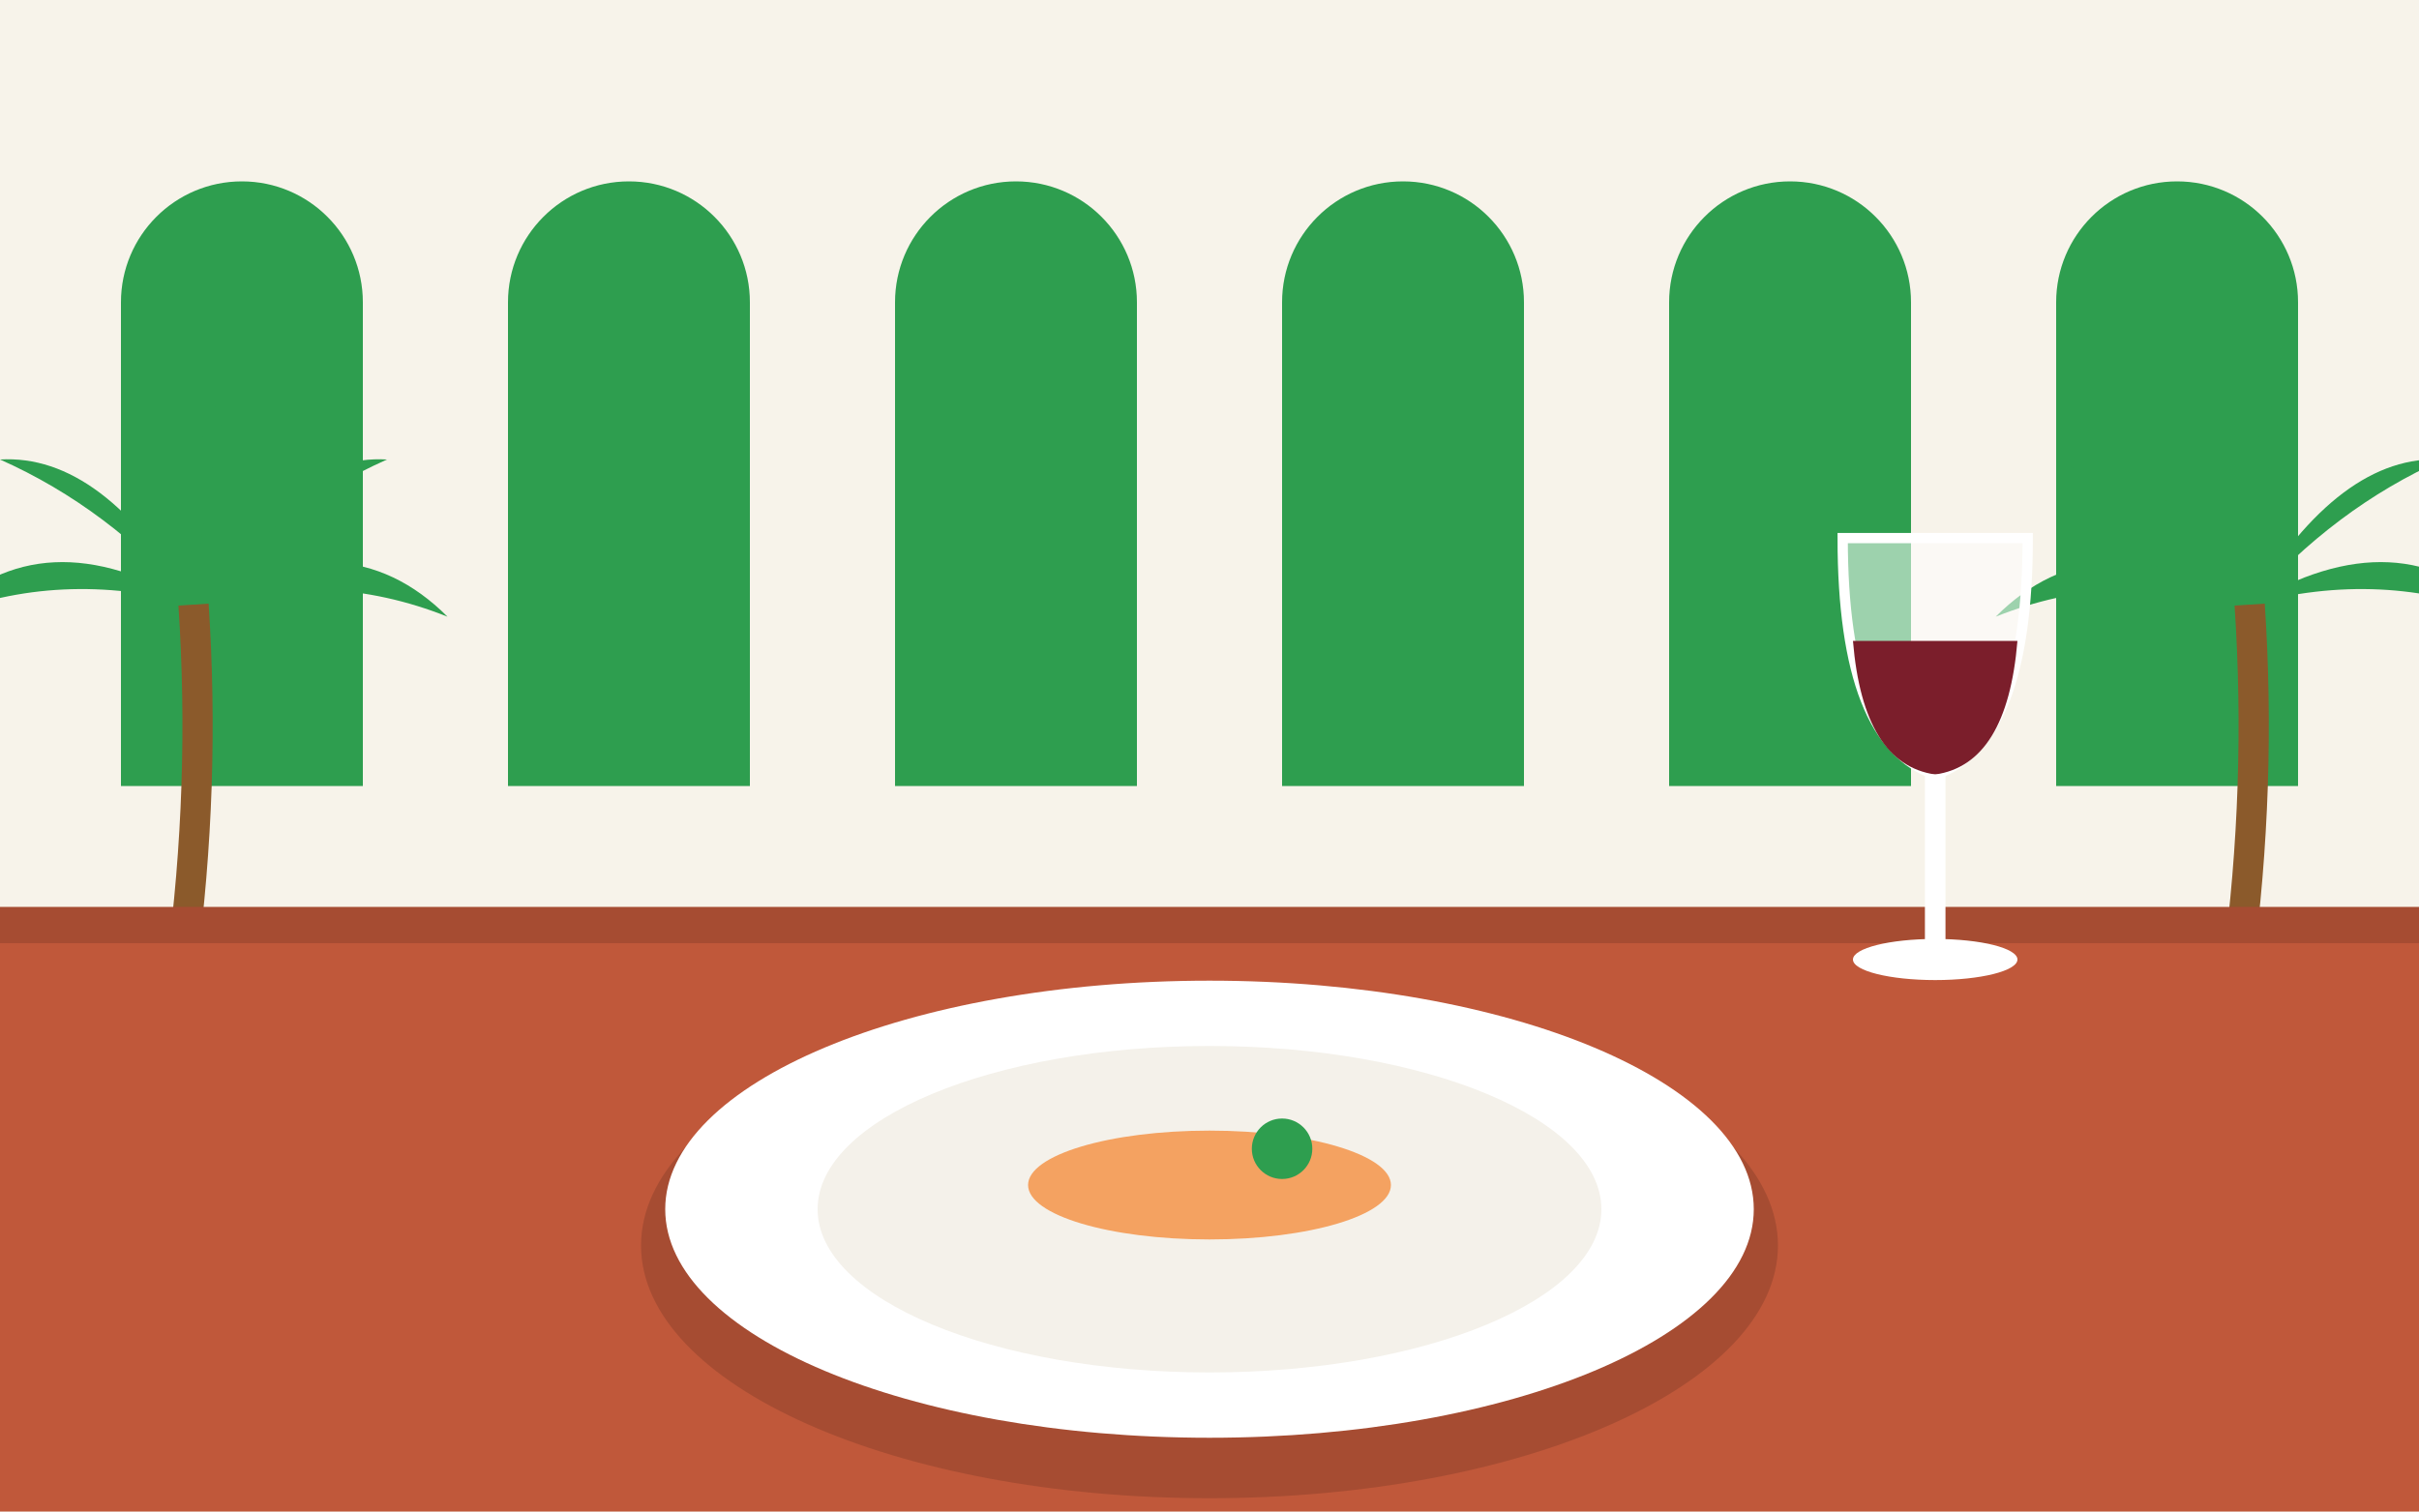
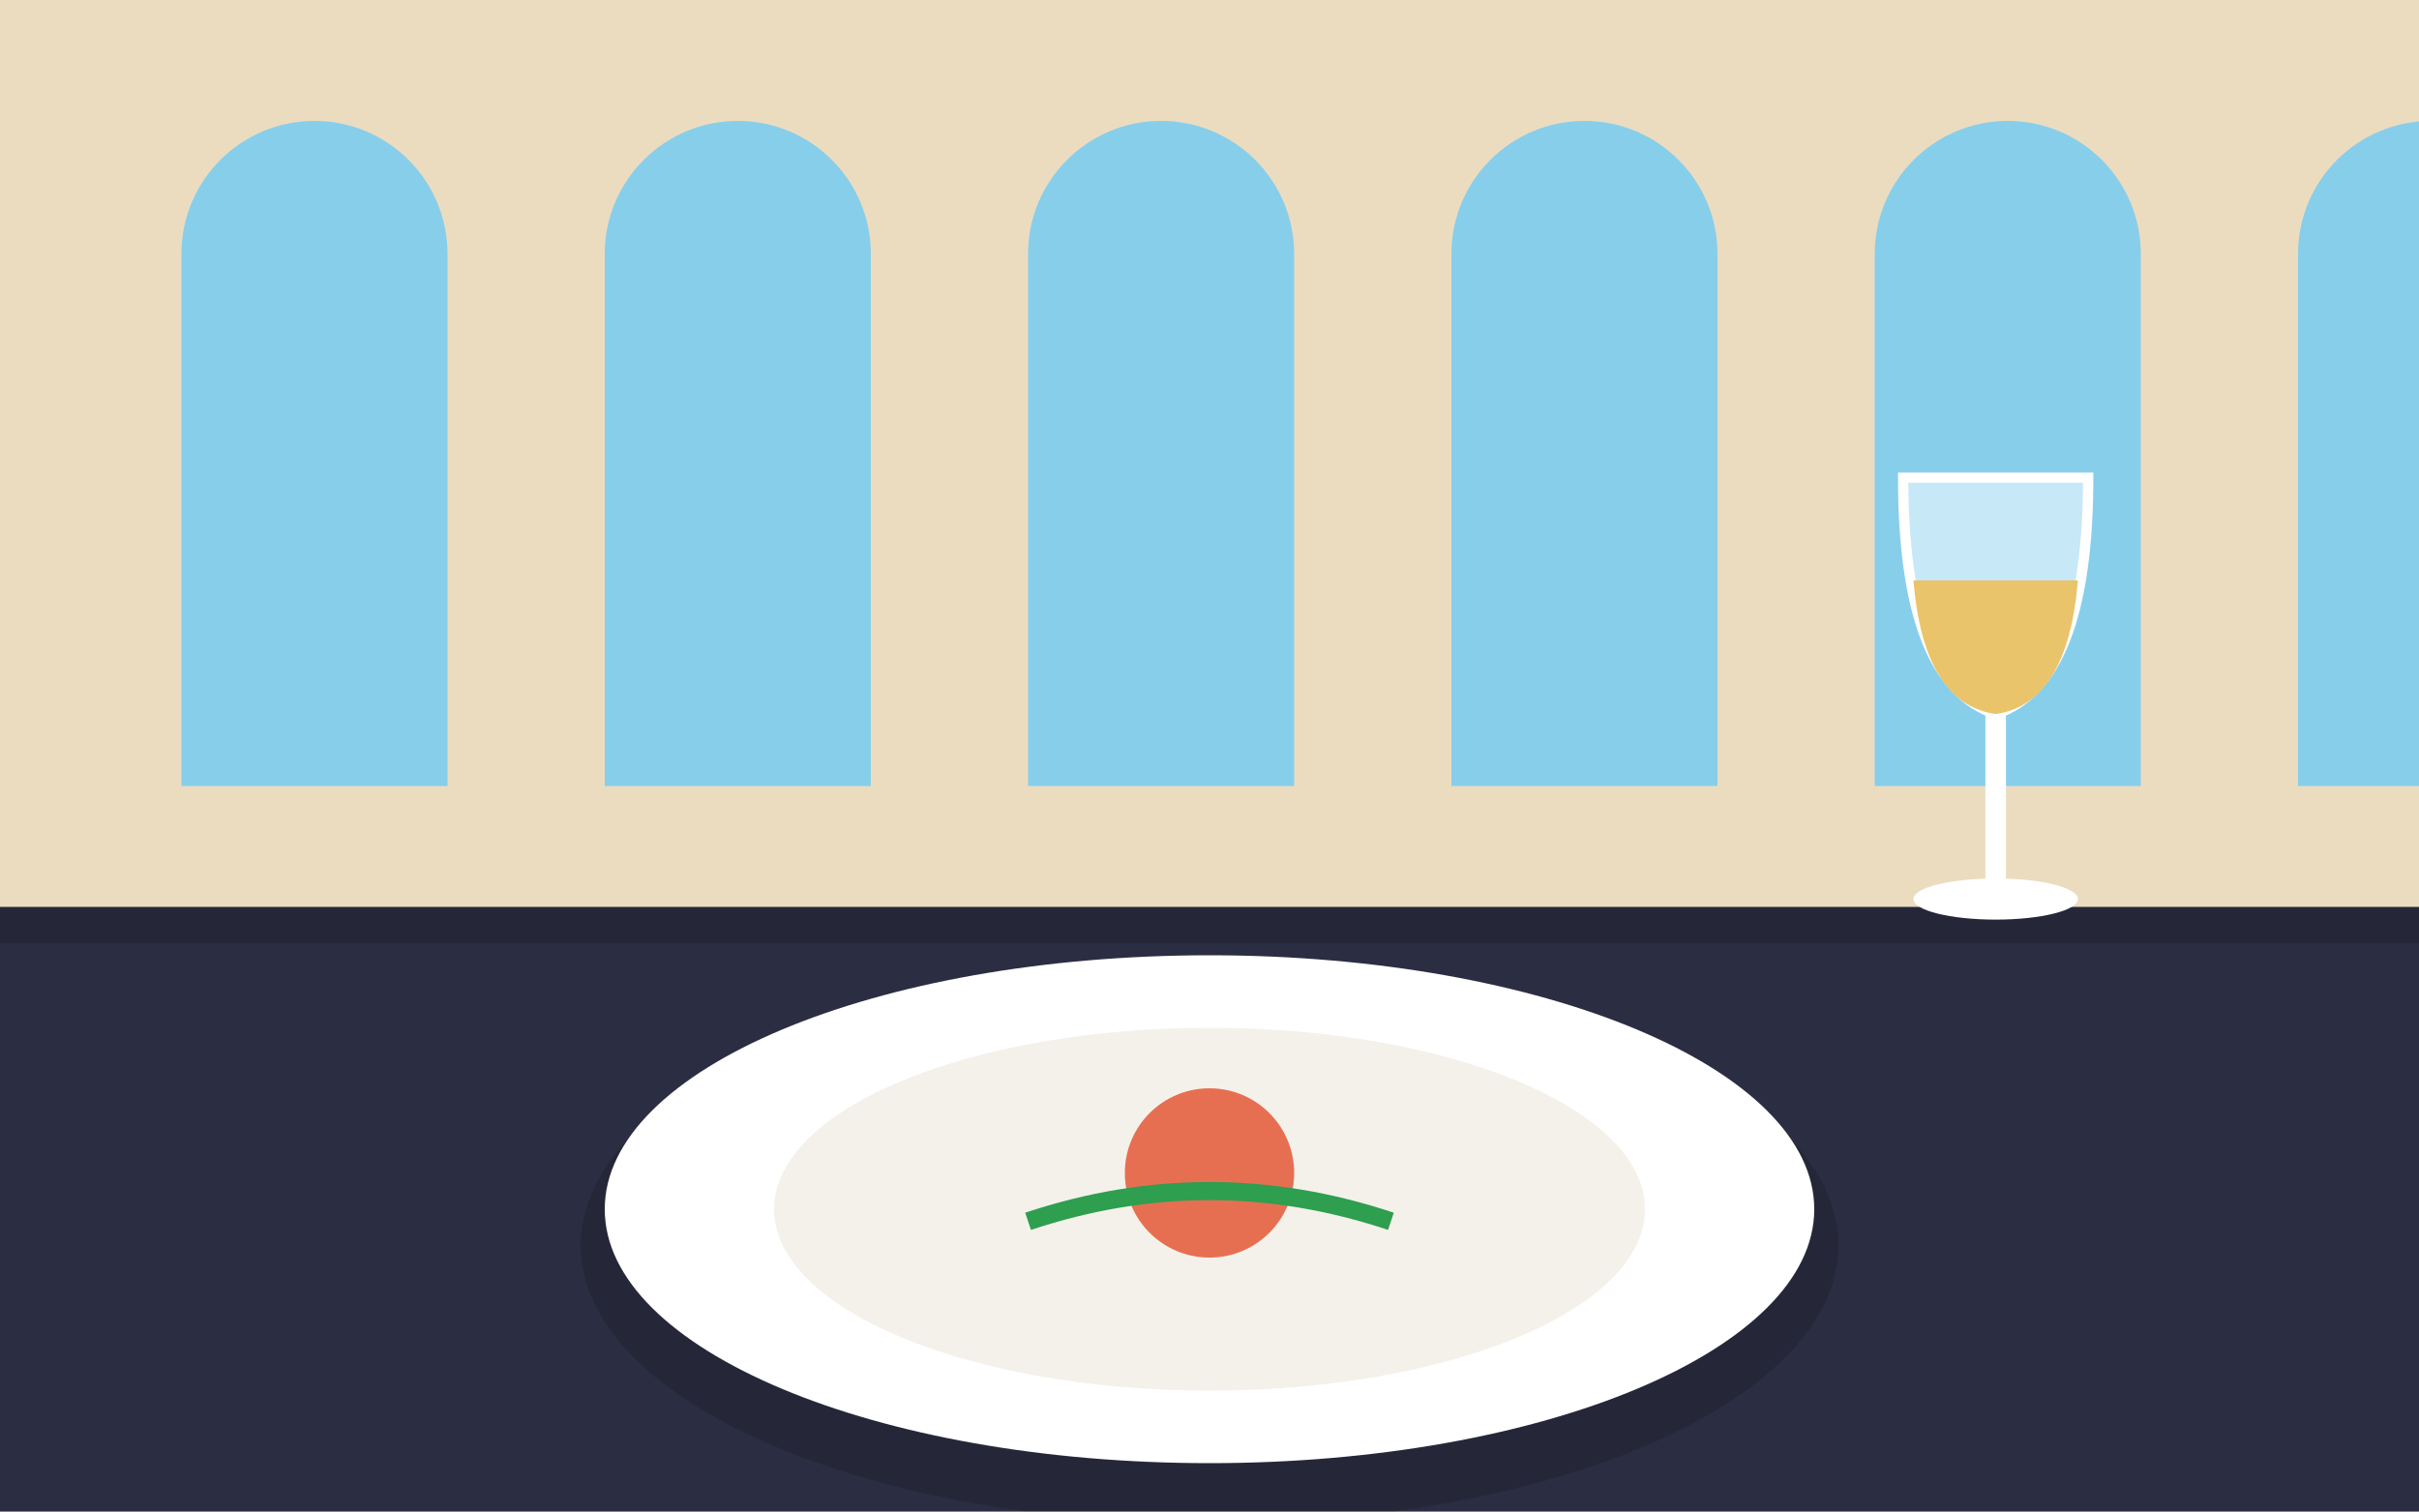
<svg xmlns="http://www.w3.org/2000/svg" viewBox="0 0 400 250" preserveAspectRatio="xMidYMid slice">
  <rect width="400" height="250" fill="#FFF" />
-   <rect width="400" height="250" fill="#F7F3EA" />
-   <path d="M20 130 V50.0 A20.0 20.0 0 0 1 60 50.0 V130Z" fill="#2E9E4F" />
-   <path d="M84 130 V50.0 A20.0 20.0 0 0 1 124 50.0 V130Z" fill="#2E9E4F" />
-   <path d="M148 130 V50.0 A20.0 20.0 0 0 1 188 50.0 V130Z" fill="#2E9E4F" />
-   <path d="M212 130 V50.0 A20.0 20.0 0 0 1 252 50.0 V130Z" fill="#2E9E4F" />
-   <path d="M276 130 V50.0 A20.0 20.0 0 0 1 316 50.0 V130Z" fill="#2E9E4F" />
-   <path d="M340 130 V50.0 A20.0 20.0 0 0 1 380 50.0 V130Z" fill="#2E9E4F" />
-   <g transform="translate(30,160) scale(1.0)">
-     <path d="M0 0 Q4 -30.0 2 -60" stroke="#8B5A2B" stroke-width="5" fill="none" />
-     <g fill="#2E9E4F" transform="translate(2,-60)">
-       <path d="M0 0 Q-25 -15 -42 2 Q-22 -6 0 0Z" />
-       <path d="M0 0 Q25 -15 42 2 Q22 -6 0 0Z" />
-       <path d="M0 0 Q-15 -25 -32 -24 Q-14 -16 0 0Z" />
-       <path d="M0 0 Q15 -25 32 -24 Q14 -16 0 0Z" />
-       <path d="M0 0 Q-2 -28 6 -36 Q2 -20 0 0Z" />
-     </g>
-   </g>
-   <g transform="translate(370,160) scale(1.0)">
-     <path d="M0 0 Q4 -30.0 2 -60" stroke="#8B5A2B" stroke-width="5" fill="none" />
-     <g fill="#2E9E4F" transform="translate(2,-60)">
-       <path d="M0 0 Q-25 -15 -42 2 Q-22 -6 0 0Z" />
-       <path d="M0 0 Q25 -15 42 2 Q22 -6 0 0Z" />
-       <path d="M0 0 Q-15 -25 -32 -24 Q-14 -16 0 0Z" />
-       <path d="M0 0 Q15 -25 32 -24 Q14 -16 0 0Z" />
-       <path d="M0 0 Q-2 -28 6 -36 Q2 -20 0 0Z" />
-     </g>
-   </g>
-   <rect x="0" y="150" width="400" height="100" fill="#C0583A" />
+   <rect width="400" height="250" fill="#EBDCC0" />
+   <path d="M30 130 V42.0 A22.0 22.0 0 0 1 74 42.0 V130Z" fill="#87CEEB" />
+   <path d="M100 130 V42.0 A22.0 22.0 0 0 1 144 42.0 V130Z" fill="#87CEEB" />
+   <path d="M170 130 V42.0 A22.0 22.0 0 0 1 214 42.0 V130Z" fill="#87CEEB" />
+   <path d="M240 130 V42.0 A22.0 22.0 0 0 1 284 42.0 V130Z" fill="#87CEEB" />
+   <path d="M310 130 V42.0 A22.0 22.0 0 0 1 354 42.0 V130Z" fill="#87CEEB" />
+   <path d="M380 130 V42.0 A22.0 22.0 0 0 1 424 42.0 V130Z" fill="#87CEEB" />
+   <rect x="0" y="150" width="400" height="100" fill="#2B2D42" />
  <rect x="0" y="150" width="400" height="6" fill="#00000022" />
  <g transform="translate(200,200)">
-     <ellipse cx="0" cy="6" rx="94" ry="41.8" fill="#00000022" />
-     <ellipse cx="0" cy="0" rx="90" ry="37.8" fill="#FFFFFF" />
-     <ellipse cx="0" cy="0" rx="64.8" ry="27.0" fill="#F4F1EA" />
-     <ellipse cx="0" cy="-4" rx="30" ry="9" fill="#F4A261" />
-     <circle cx="12" cy="-10" r="5" fill="#2E9E4F" />
+     <ellipse cx="0" cy="6" rx="104" ry="46.0" fill="#00000022" />
+     <ellipse cx="0" cy="0" rx="100" ry="42.0" fill="#FFFFFF" />
+     <ellipse cx="0" cy="0" rx="72.0" ry="30.0" fill="#F4F1EA" />
+     <circle cx="0" cy="-6" r="14" fill="#E76F51" />
+     <path d="M-30 2 q30 -10 60 0" stroke="#2E9E4F" stroke-width="3" fill="none" />
  </g>
-   <g transform="translate(320,140) scale(0.85)">
+   <g transform="translate(330,130) scale(0.85)">
    <path d="M-18 -60 h36 q0 40 -18 46 q-18 -6 -18 -46z" fill="#ffffff88" stroke="#fff" stroke-width="2" />
-     <path d="M-16 -40 h32 q-2 24 -16 26 q-14 -2 -16 -26z" fill="#7B1E2B" />
+     <path d="M-16 -40 h32 q-2 24 -16 26 q-14 -2 -16 -26z" fill="#E9C46A" />
    <rect x="-2" y="-14" width="4" height="34" fill="#fff" />
    <ellipse cx="0" cy="22" rx="16" ry="4" fill="#fff" />
  </g>
</svg>
